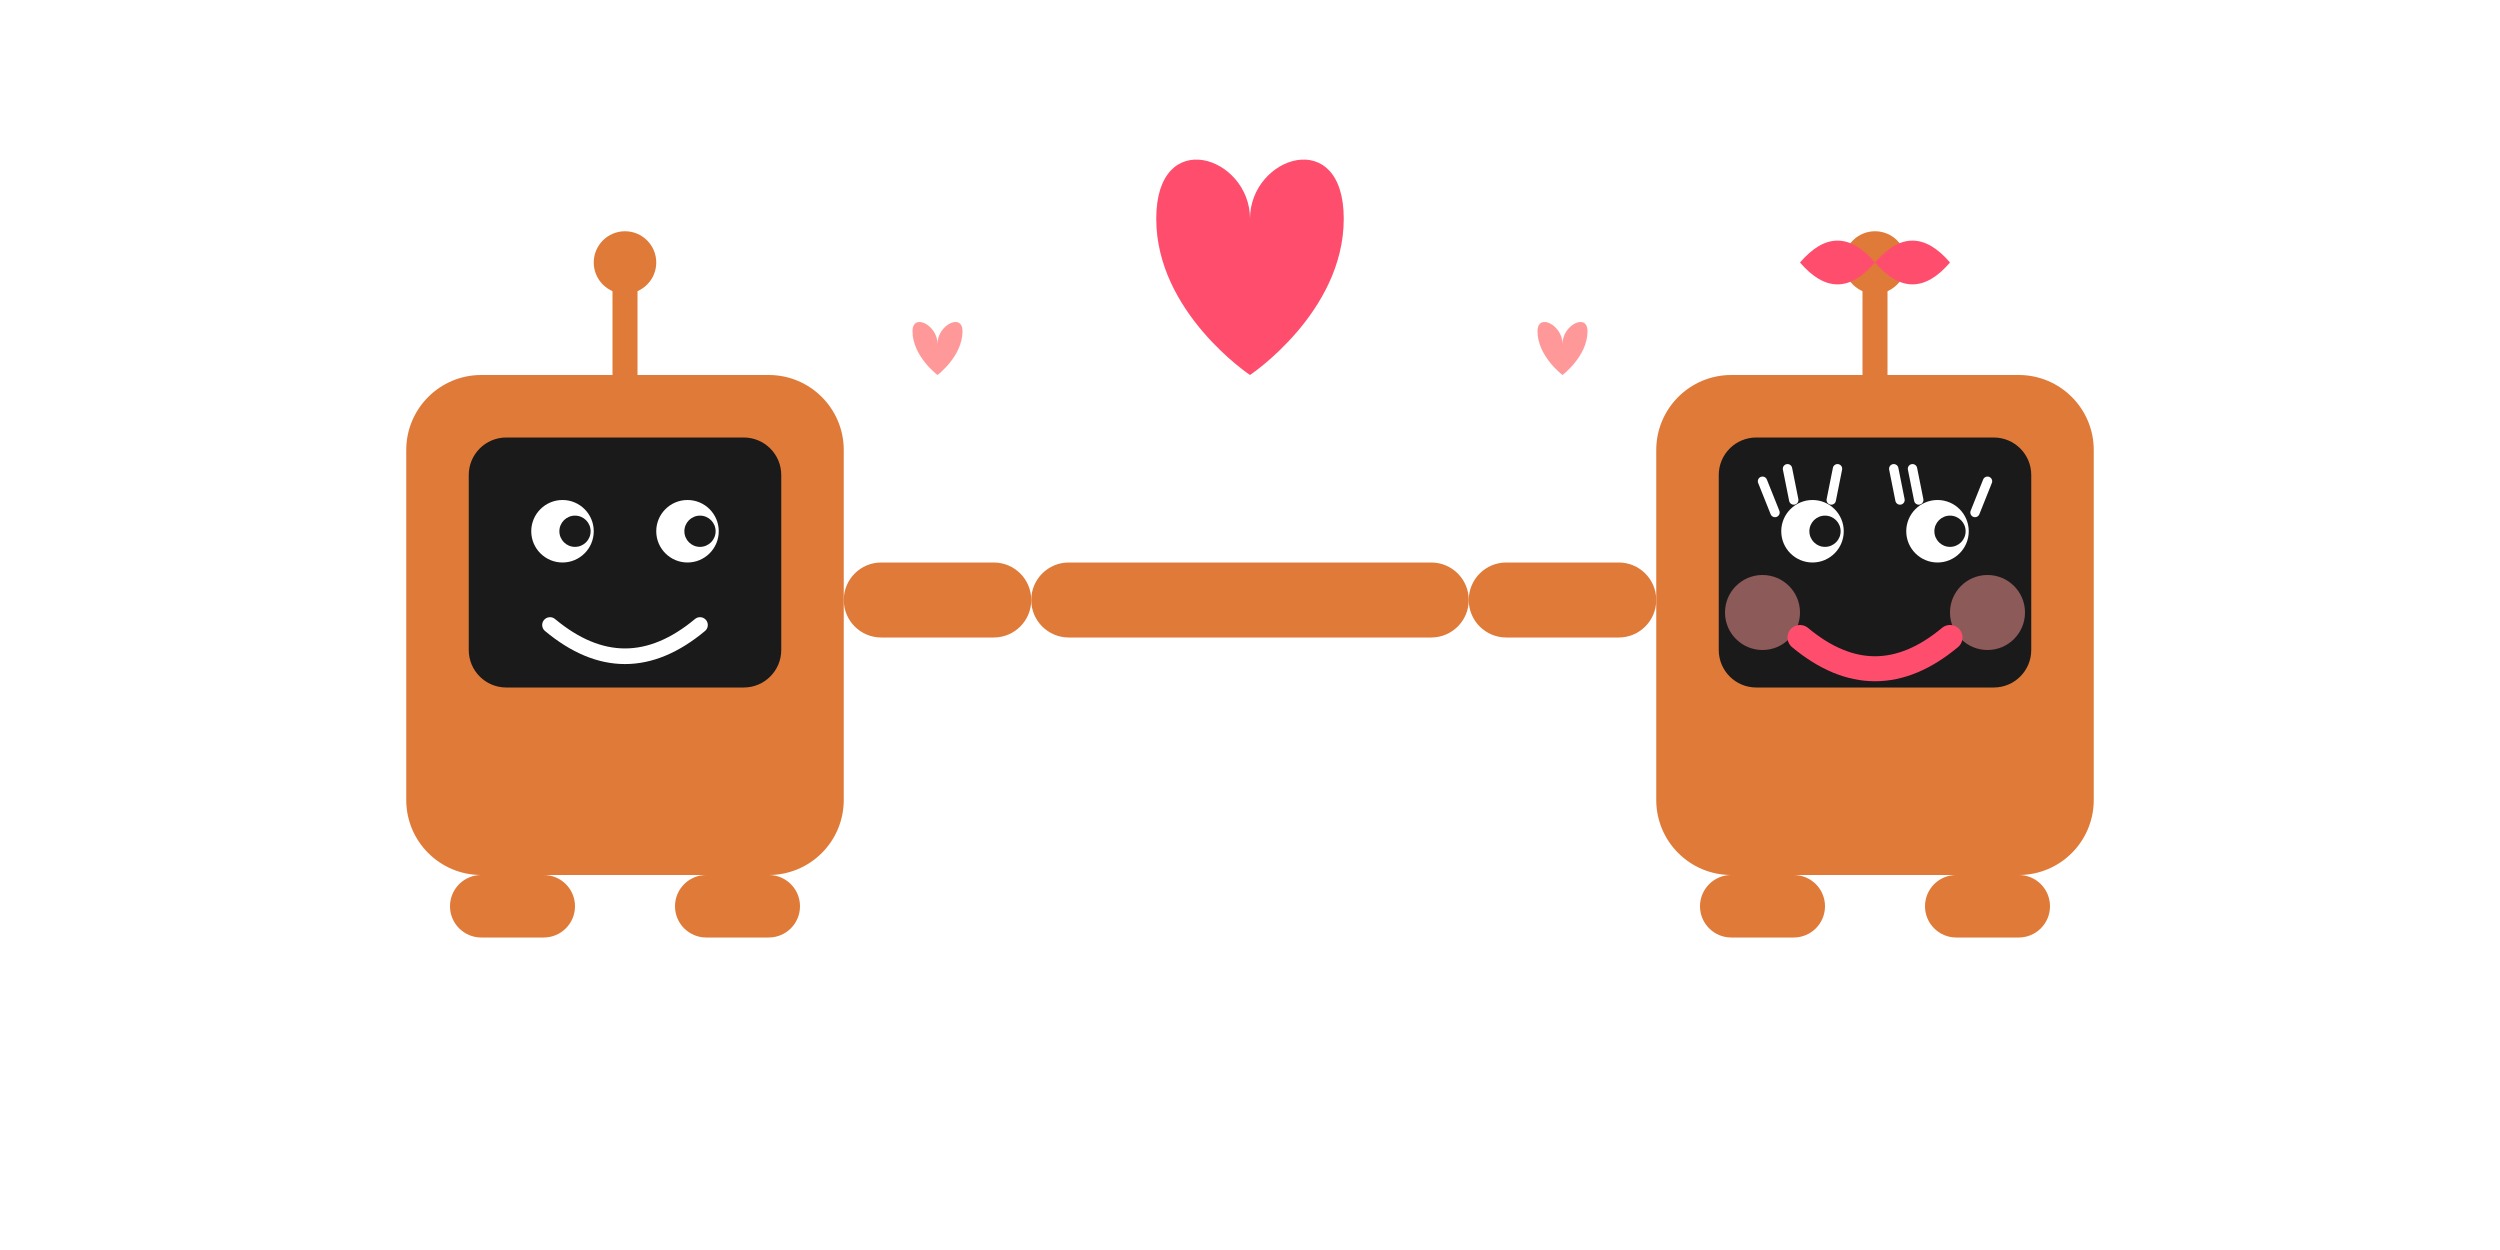
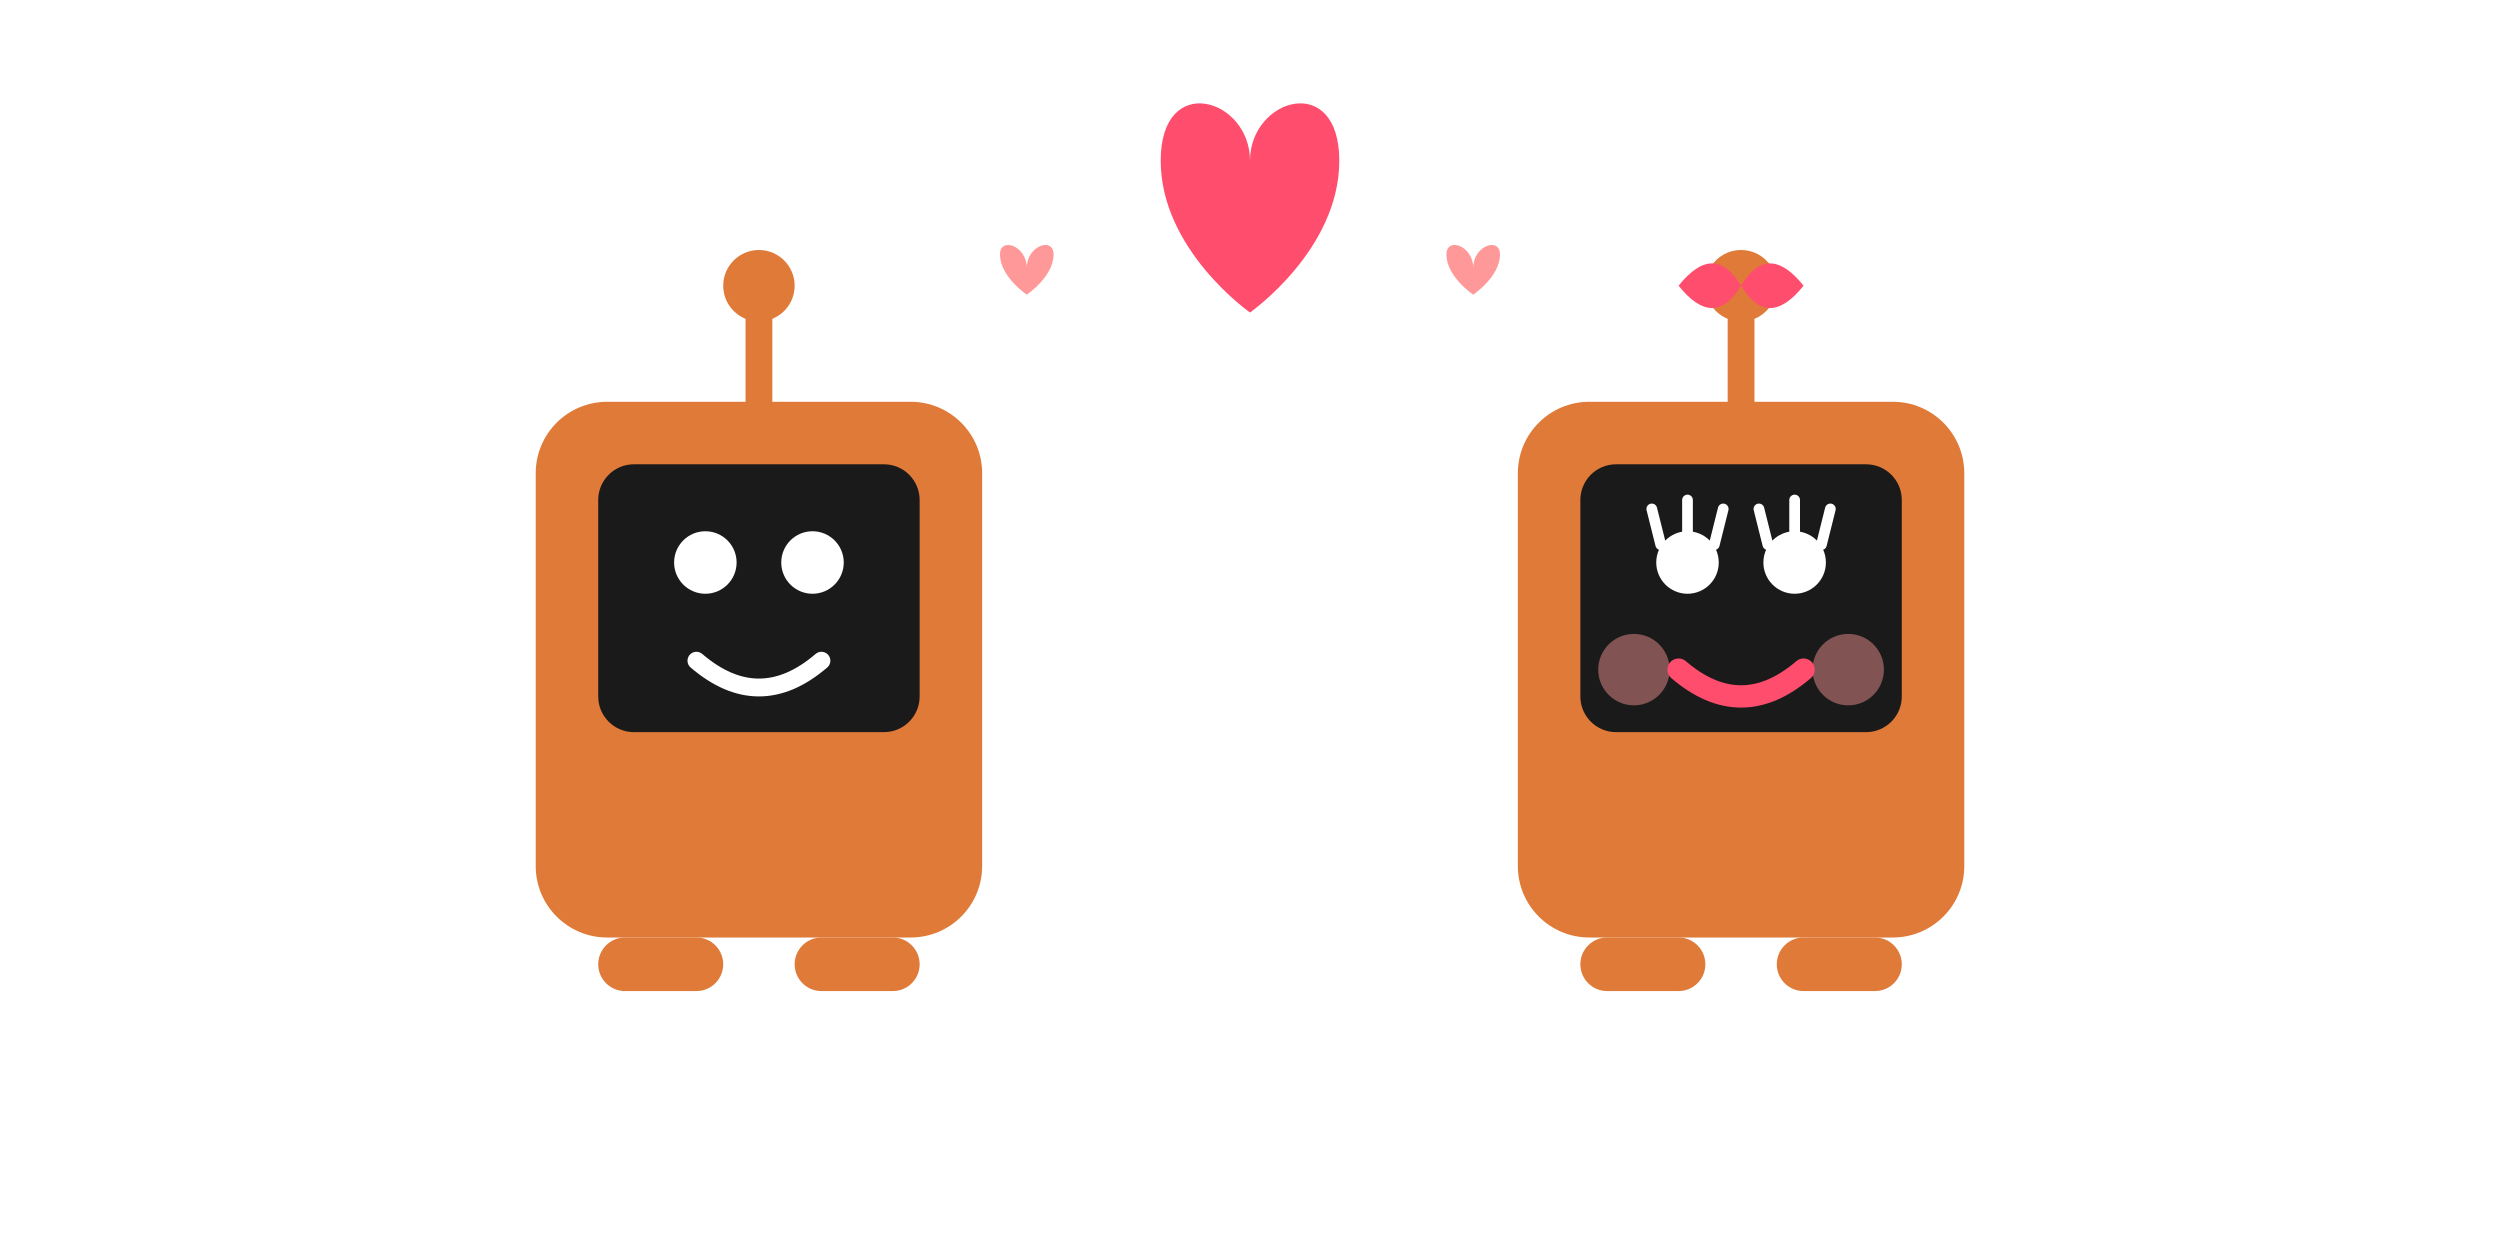
- <svg xmlns="http://www.w3.org/2000/svg" viewBox="0 0 400 200">
-   <rect width="400" height="200" fill="#fff" />
-   <g transform="translate(100, 100)">
-     <rect x="-35" y="-40" width="70" height="80" rx="12" fill="#E07A38" />
-     <rect x="-25" y="-30" width="50" height="40" rx="6" fill="#1a1a1a" />
-     <circle cx="-10" cy="-15" r="5" fill="#fff" />
-     <circle cx="10" cy="-15" r="5" fill="#fff" />
-     <circle cx="-8" cy="-15" r="2.5" fill="#1a1a1a" />
-     <circle cx="12" cy="-15" r="2.5" fill="#1a1a1a" />
-     <path d="M-12 0 Q0 10 12 0" stroke="#fff" stroke-width="2.5" fill="none" stroke-linecap="round" />
-     <line x1="0" y1="-40" x2="0" y2="-55" stroke="#E07A38" stroke-width="4" stroke-linecap="round" />
-     <circle cx="0" cy="-58" r="5" fill="#E07A38" />
-     <rect x="35" y="-10" width="30" height="12" rx="6" fill="#E07A38" />
-     <rect x="-28" y="40" width="20" height="10" rx="5" fill="#E07A38" />
-     <rect x="8" y="40" width="20" height="10" rx="5" fill="#E07A38" />
+ <svg xmlns="http://www.w3.org/2000/svg" viewBox="0 0 280 140">
+   <rect width="280" height="140" fill="#fff" />
+   <g transform="translate(85, 75)">
+     <rect x="-25" y="-30" width="50" height="60" rx="8" fill="#E07A38" />
+     <rect x="-18" y="-23" width="36" height="30" rx="4" fill="#1a1a1a" />
+     <circle cx="-6" cy="-12" r="3.5" fill="#fff" />
+     <circle cx="6" cy="-12" r="3.5" fill="#fff" />
+     <path d="M-7 -1 Q0 5 7 -1" stroke="#fff" stroke-width="2" fill="none" stroke-linecap="round" />
+     <line x1="0" y1="-30" x2="0" y2="-40" stroke="#E07A38" stroke-width="3" stroke-linecap="round" />
+     <circle cx="0" cy="-43" r="4" fill="#E07A38" />
+     <rect x="-18" y="30" width="14" height="6" rx="3" fill="#E07A38" />
+     <rect x="4" y="30" width="14" height="6" rx="3" fill="#E07A38" />
  </g>
-   <g transform="translate(300, 100)">
-     <rect x="-35" y="-40" width="70" height="80" rx="12" fill="#E07A38" />
-     <rect x="-25" y="-30" width="50" height="40" rx="6" fill="#1a1a1a" />
-     <circle cx="-18" cy="-2" r="6" fill="#ff9999" opacity="0.5" />
-     <circle cx="18" cy="-2" r="6" fill="#ff9999" opacity="0.5" />
-     <circle cx="-10" cy="-15" r="5" fill="#fff" />
-     <circle cx="10" cy="-15" r="5" fill="#fff" />
-     <circle cx="-8" cy="-15" r="2.5" fill="#1a1a1a" />
-     <circle cx="12" cy="-15" r="2.5" fill="#1a1a1a" />
-     <path d="M-16 -18 L-18 -23" stroke="#fff" stroke-width="1.5" stroke-linecap="round" />
-     <path d="M-13 -20 L-14 -25" stroke="#fff" stroke-width="1.5" stroke-linecap="round" />
-     <path d="M-7 -20 L-6 -25" stroke="#fff" stroke-width="1.5" stroke-linecap="round" />
-     <path d="M4 -20 L3 -25" stroke="#fff" stroke-width="1.5" stroke-linecap="round" />
-     <path d="M7 -20 L6 -25" stroke="#fff" stroke-width="1.5" stroke-linecap="round" />
-     <path d="M16 -18 L18 -23" stroke="#fff" stroke-width="1.5" stroke-linecap="round" />
-     <path d="M-12 2 Q0 12 12 2" stroke="#ff4d6d" stroke-width="4" fill="none" stroke-linecap="round" />
-     <line x1="0" y1="-40" x2="0" y2="-55" stroke="#E07A38" stroke-width="4" stroke-linecap="round" />
-     <circle cx="0" cy="-58" r="5" fill="#E07A38" />
-     <path d="M-12 -58 Q-6 -65 0 -58 Q6 -65 12 -58 Q6 -51 0 -58 Q-6 -51 -12 -58" fill="#ff4d6d" />
-     <rect x="-65" y="-10" width="30" height="12" rx="6" fill="#E07A38" />
-     <rect x="-28" y="40" width="20" height="10" rx="5" fill="#E07A38" />
-     <rect x="8" y="40" width="20" height="10" rx="5" fill="#E07A38" />
+   <g transform="translate(195, 75)">
+     <rect x="-25" y="-30" width="50" height="60" rx="8" fill="#E07A38" />
+     <rect x="-18" y="-23" width="36" height="30" rx="4" fill="#1a1a1a" />
+     <circle cx="-12" cy="0" r="4" fill="#ff9999" opacity="0.45" />
+     <circle cx="12" cy="0" r="4" fill="#ff9999" opacity="0.45" />
+     <circle cx="-6" cy="-12" r="3.5" fill="#fff" />
+     <circle cx="6" cy="-12" r="3.5" fill="#fff" />
+     <path d="M-9 -14 L-10 -18" stroke="#fff" stroke-width="1.2" stroke-linecap="round" />
+     <path d="M-6 -15.5 L-6 -19" stroke="#fff" stroke-width="1.2" stroke-linecap="round" />
+     <path d="M-3 -14 L-2 -18" stroke="#fff" stroke-width="1.2" stroke-linecap="round" />
+     <path d="M3 -14 L2 -18" stroke="#fff" stroke-width="1.2" stroke-linecap="round" />
+     <path d="M6 -15.5 L6 -19" stroke="#fff" stroke-width="1.2" stroke-linecap="round" />
+     <path d="M9 -14 L10 -18" stroke="#fff" stroke-width="1.2" stroke-linecap="round" />
+     <path d="M-7 0 Q0 6 7 0" stroke="#ff4d6d" stroke-width="2.5" fill="none" stroke-linecap="round" />
+     <line x1="0" y1="-30" x2="0" y2="-40" stroke="#E07A38" stroke-width="3" stroke-linecap="round" />
+     <circle cx="0" cy="-43" r="4" fill="#E07A38" />
+     <path d="M-7 -43 Q-3 -48 0 -43 Q3 -48 7 -43 Q3 -38 0 -43 Q-3 -38 -7 -43" fill="#ff4d6d" />
+     <rect x="-18" y="30" width="14" height="6" rx="3" fill="#E07A38" />
+     <rect x="4" y="30" width="14" height="6" rx="3" fill="#E07A38" />
  </g>
-   <rect x="165" y="90" width="70" height="12" rx="6" fill="#E07A38" />
-   <path d="M200 35 C200 25, 185 20, 185 35 C185 50, 200 60, 200 60 C200 60, 215 50, 215 35 C215 20, 200 25, 200 35" fill="#ff4d6d" />
-   <path d="M150 55 C150 52, 146 50, 146 53 C146 57, 150 60, 150 60 C150 60, 154 57, 154 53 C154 50, 150 52, 150 55" fill="#ff9999" />
-   <path d="M250 55 C250 52, 246 50, 246 53 C246 57, 250 60, 250 60 C250 60, 254 57, 254 53 C254 50, 250 52, 250 55" fill="#ff9999" />
+   <path d="M140 18 C140 11, 130 8, 130 18 C130 28, 140 35, 140 35 C140 35, 150 28, 150 18 C150 8, 140 11, 140 18" fill="#ff4d6d" />
+   <path d="M115 30 C115 27.5, 112 26.5, 112 28.5 C112 31, 115 33, 115 33 C115 33, 118 31, 118 28.5 C118 26.5, 115 27.5, 115 30" fill="#ff9999" />
+   <path d="M165 30 C165 27.5, 162 26.5, 162 28.5 C162 31, 165 33, 165 33 C165 33, 168 31, 168 28.5 C168 26.5, 165 27.5, 165 30" fill="#ff9999" />
</svg>
